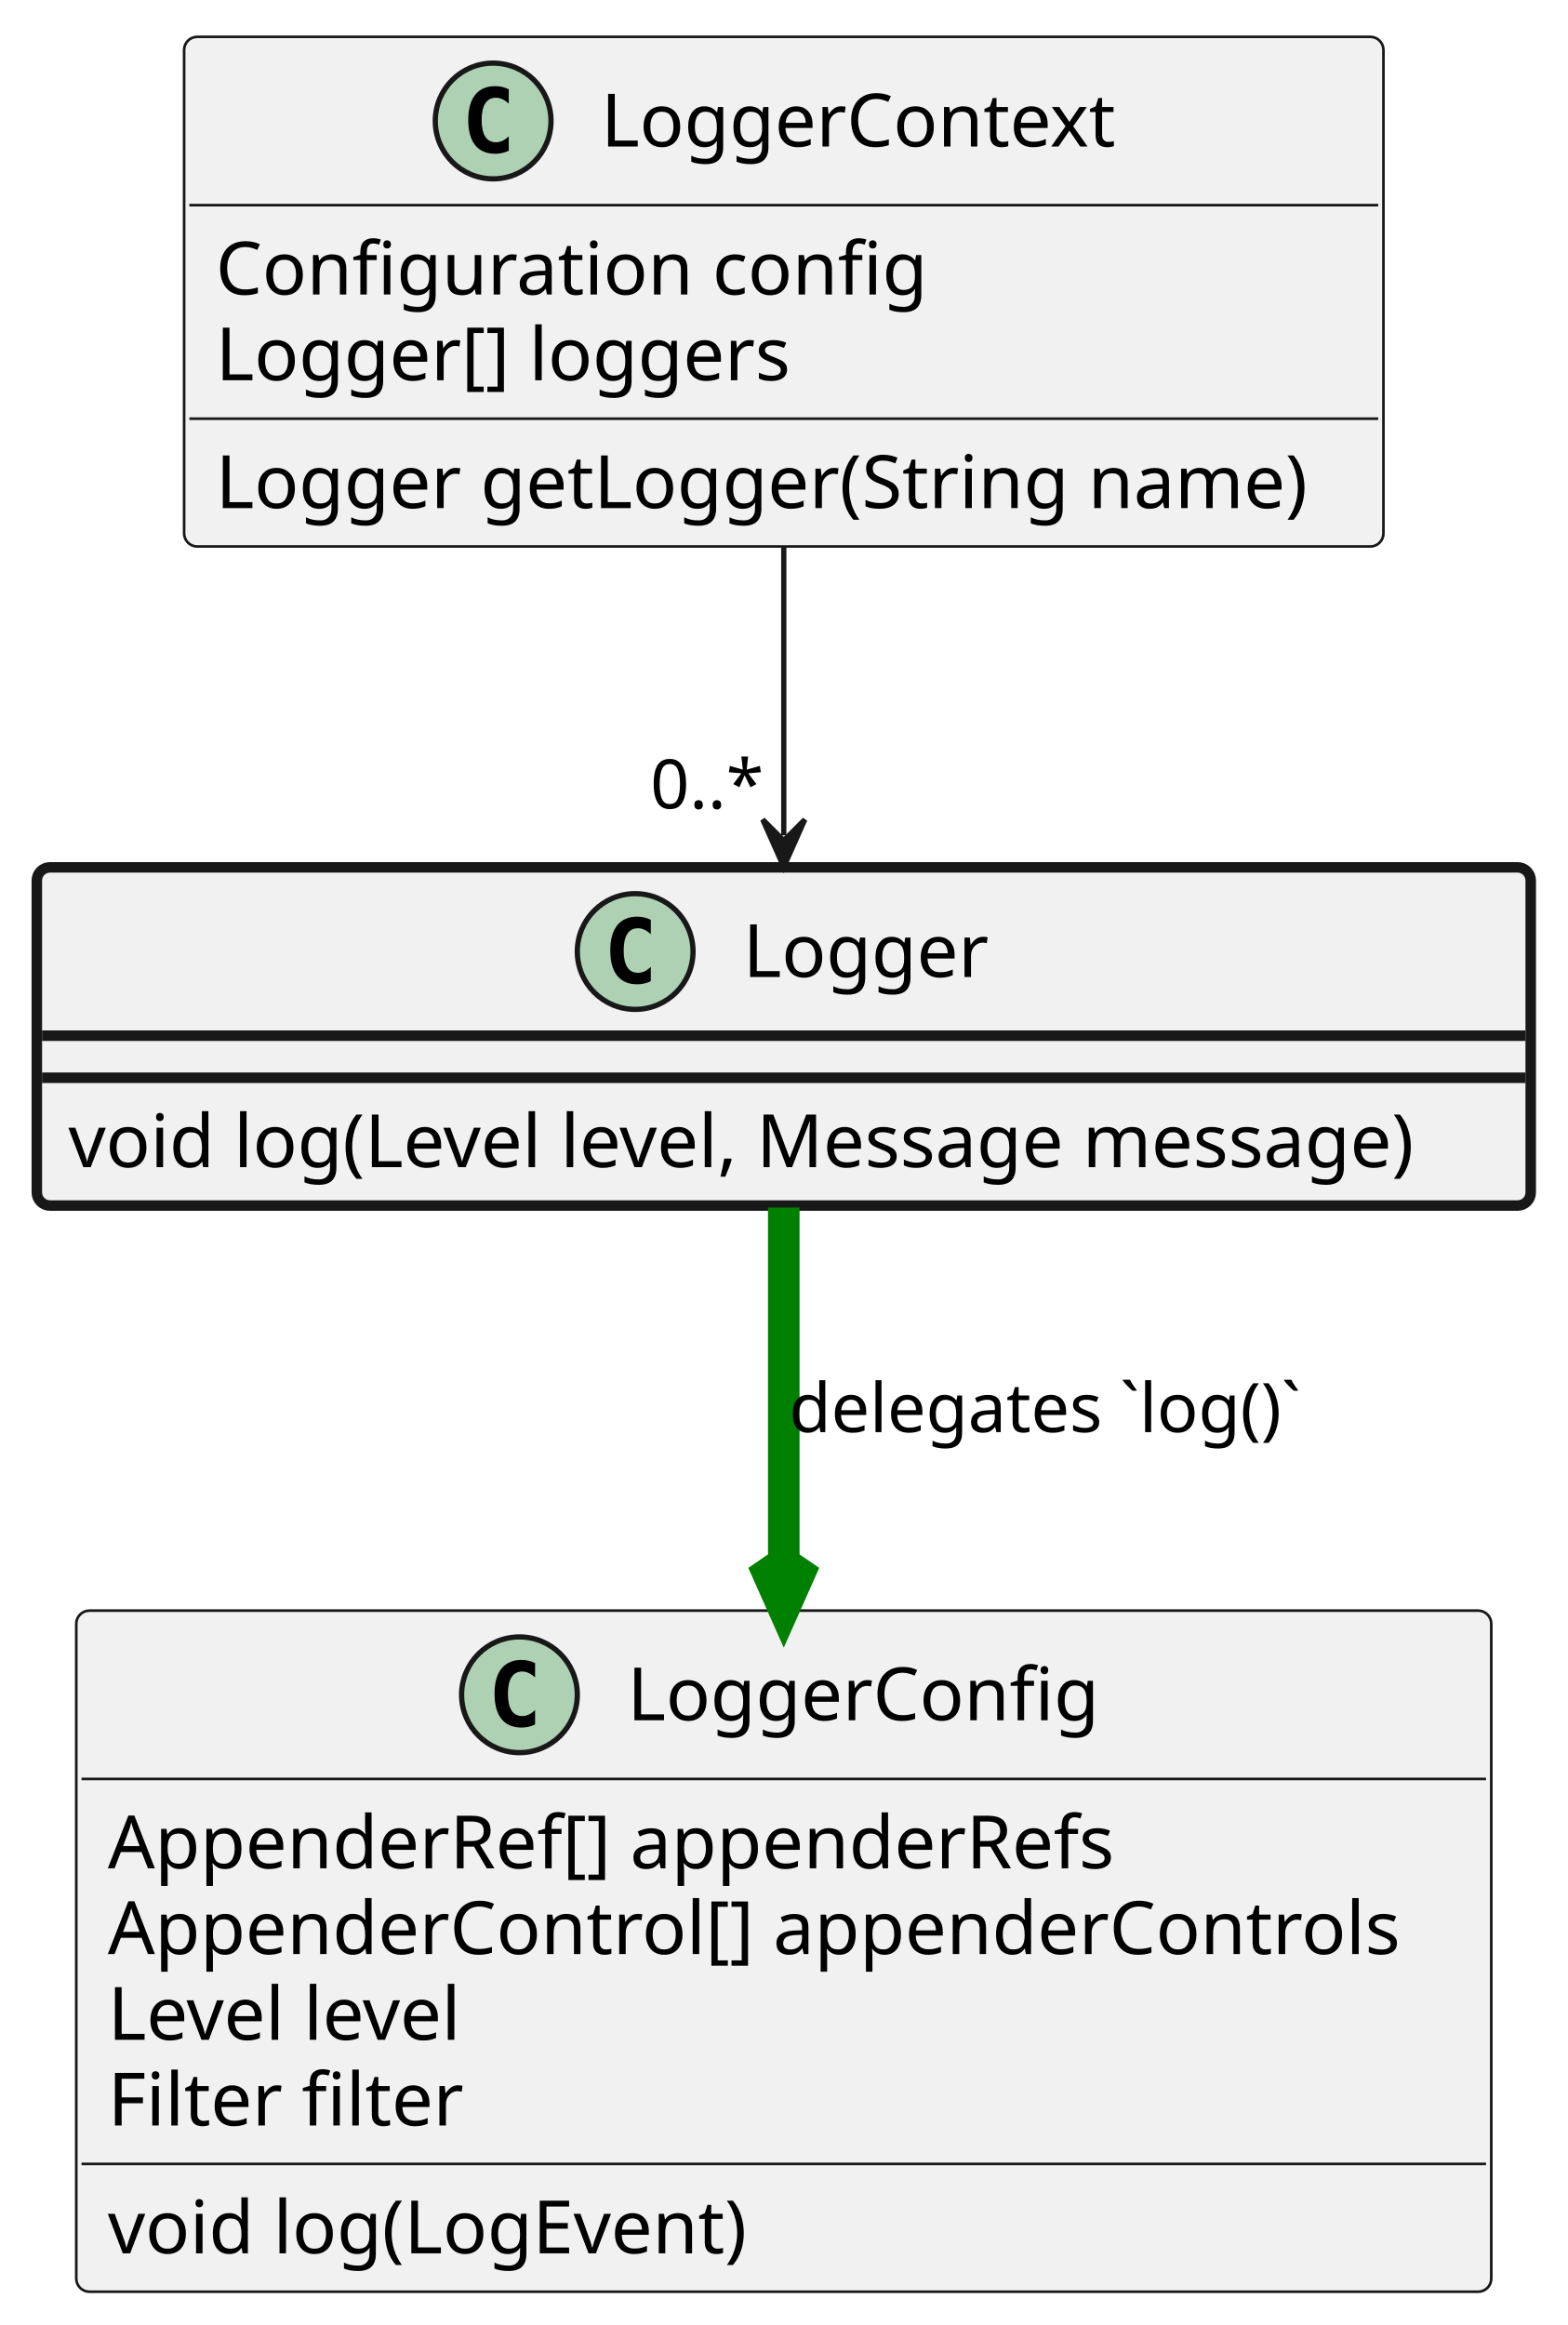
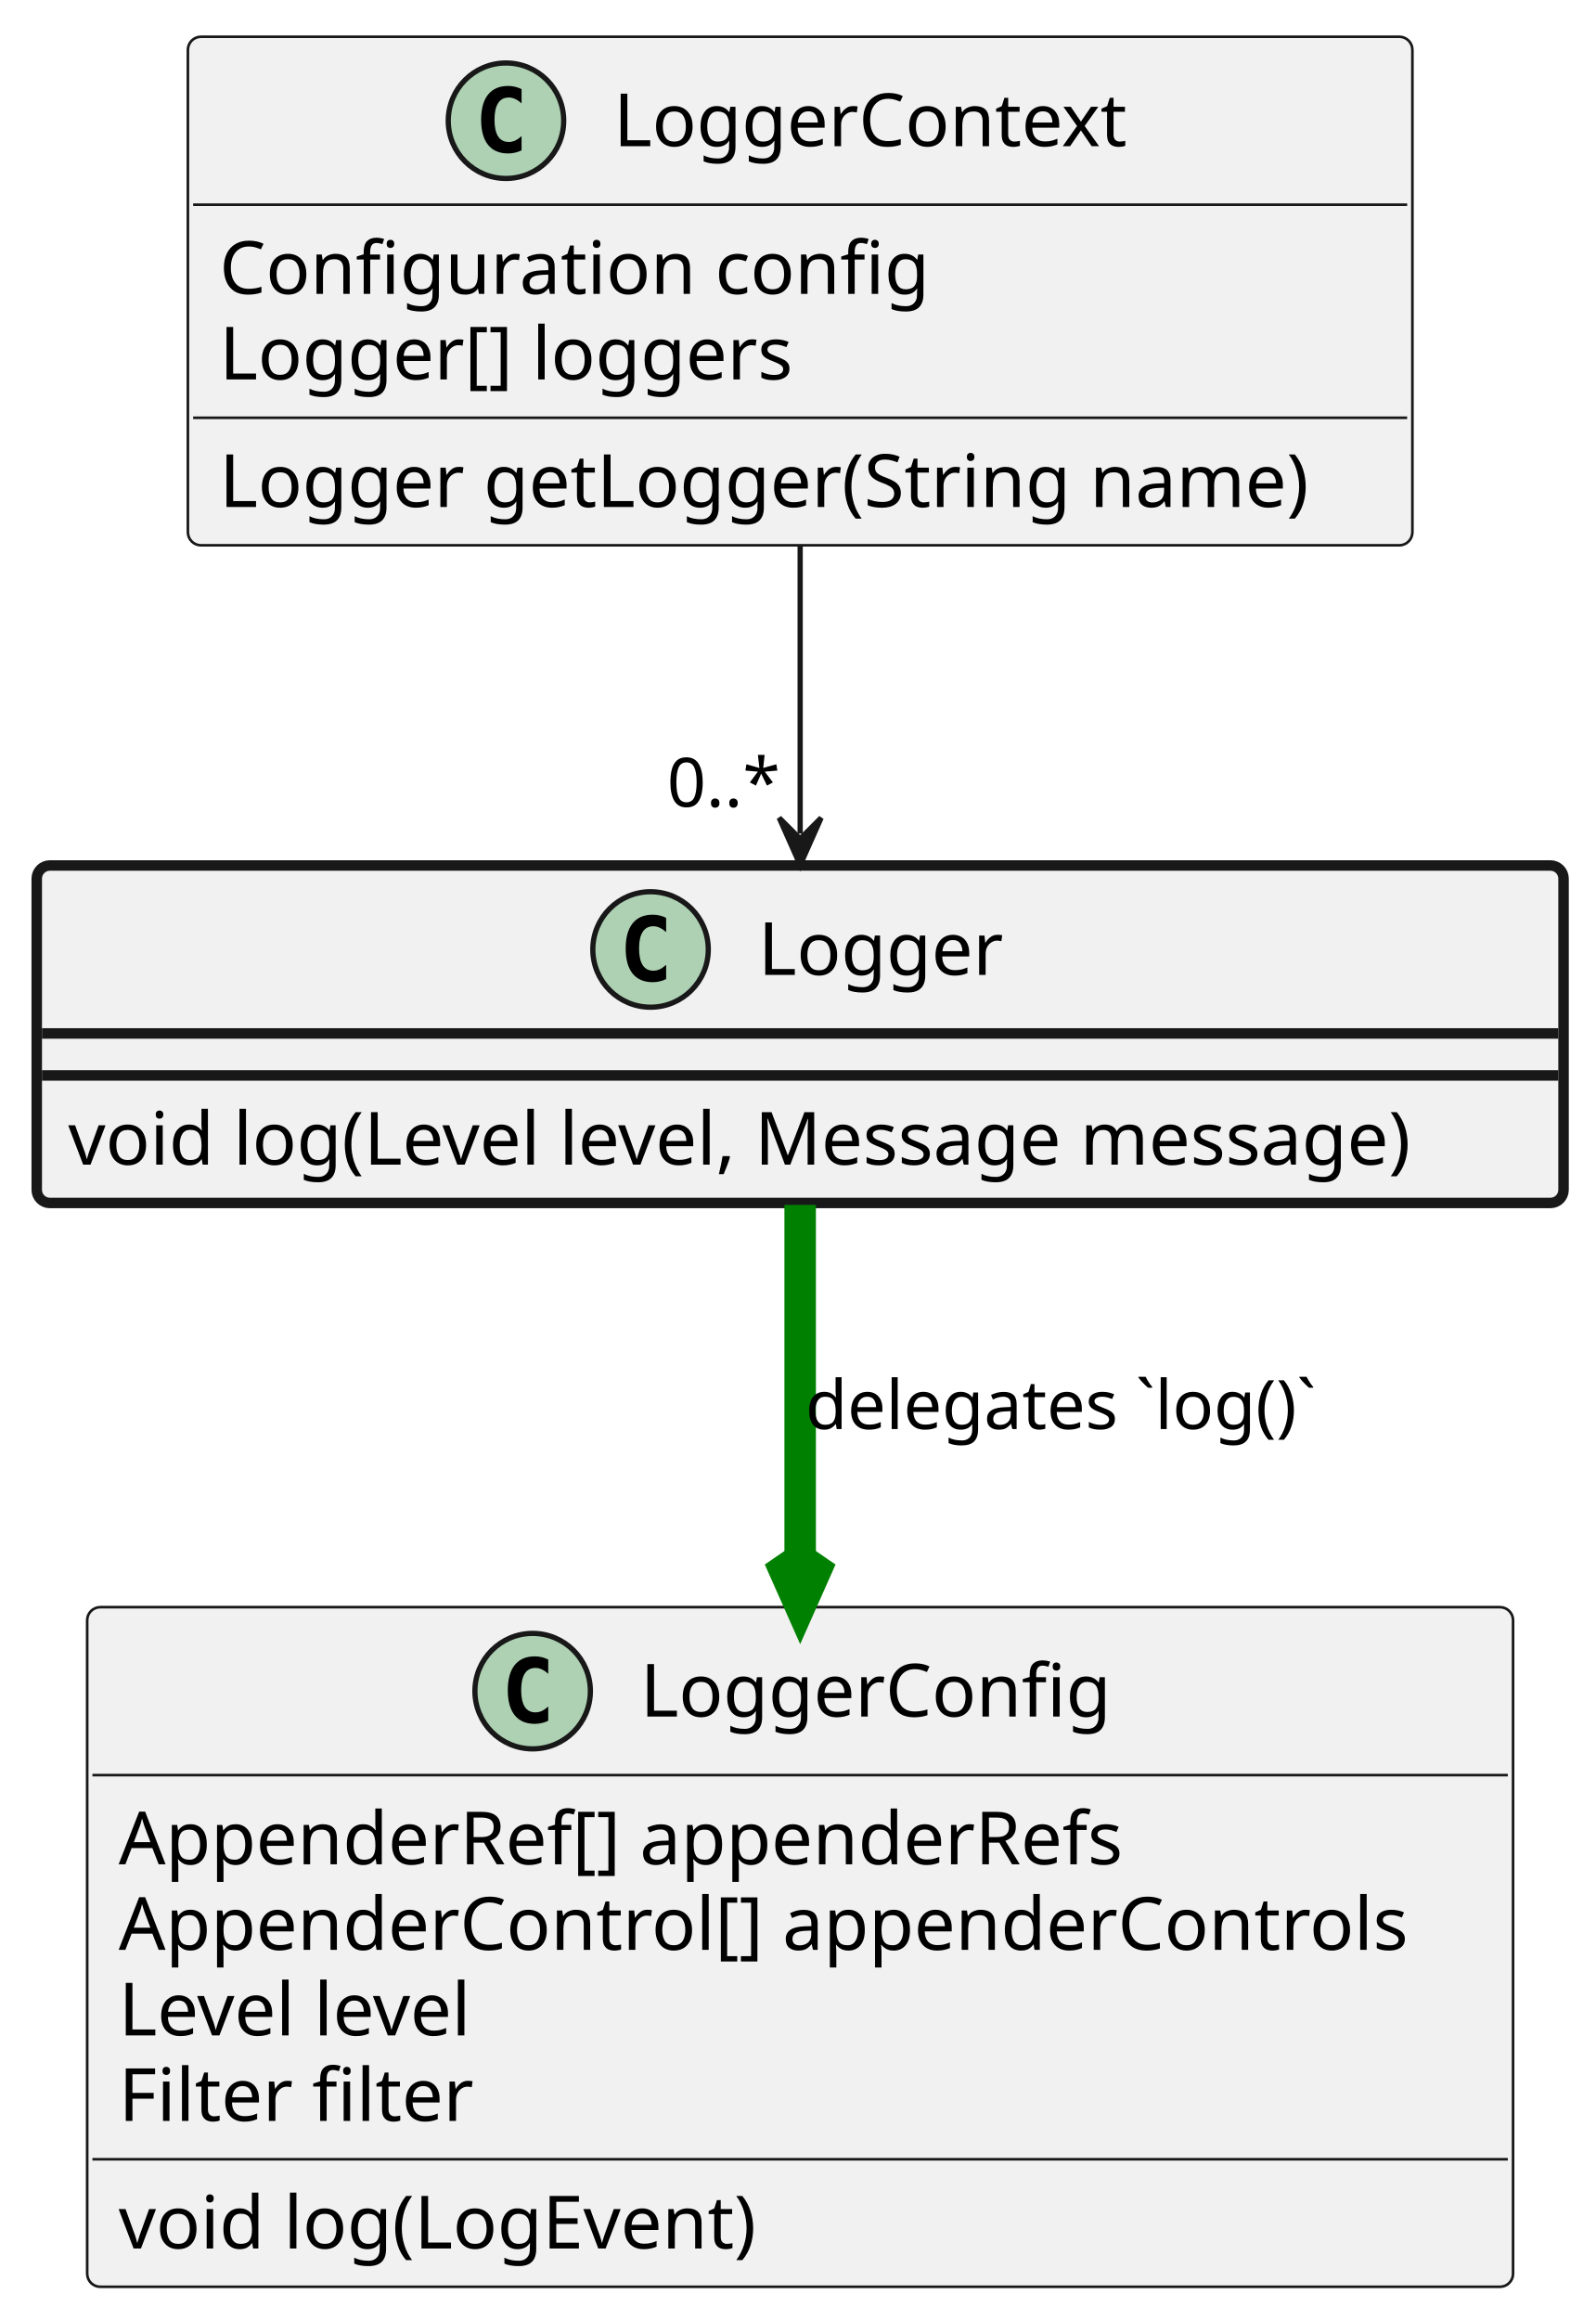
- <svg xmlns="http://www.w3.org/2000/svg" contentStyleType="text/css" height="442px" preserveAspectRatio="none" style="width:298px;height:442px;background:#FFFFFF;" version="1.1" viewBox="0 0 298 442" width="298px" zoomAndPan="magnify">
+ <svg xmlns="http://www.w3.org/2000/svg" contentStyleType="text/css" data-diagram-type="CLASS" height="442px" preserveAspectRatio="none" style="width:304px;height:442px;background:#FFFFFF;" version="1.1" viewBox="0 0 304 442" width="304px" zoomAndPan="magnify">
  <defs />
  <g>
-     <g id="elem_LoggerContext">
-       <rect codeLine="1" fill="#F1F1F1" height="96.891" id="LoggerContext" rx="2.5" ry="2.5" style="stroke:#181818;stroke-width:0.5;" width="228" x="35" y="7" />
-       <ellipse cx="93.75" cy="23" fill="#ADD1B2" rx="11" ry="11" style="stroke:#181818;stroke-width:1.0;" />
-       <path d="M96.719,28.641 Q96.141,28.938 95.5,29.078 Q94.859,29.234 94.156,29.234 Q91.656,29.234 90.328,27.594 Q89.016,25.938 89.016,22.812 Q89.016,19.688 90.328,18.031 Q91.656,16.375 94.156,16.375 Q94.859,16.375 95.5,16.531 Q96.156,16.688 96.719,16.984 L96.719,19.703 Q96.094,19.125 95.5,18.859 Q94.906,18.578 94.281,18.578 Q92.938,18.578 92.25,19.656 Q91.562,20.719 91.562,22.812 Q91.562,24.906 92.25,25.984 Q92.938,27.047 94.281,27.047 Q94.906,27.047 95.5,26.781 Q96.094,26.5 96.719,25.922 L96.719,28.641 Z " fill="#000000" />
-       <text fill="#000000" font-family="sans-serif" font-size="14" lengthAdjust="spacing" textLength="102" x="114.25" y="27.847">LoggerContext</text>
-       <line style="stroke:#181818;stroke-width:0.5;" x1="36" x2="262" y1="39" y2="39" />
-       <text fill="#000000" font-family="sans-serif" font-size="14" lengthAdjust="spacing" textLength="138" x="41" y="55.995">Configuration config</text>
-       <text fill="#000000" font-family="sans-serif" font-size="14" lengthAdjust="spacing" textLength="114" x="41" y="72.292">Logger[] loggers</text>
-       <line style="stroke:#181818;stroke-width:0.5;" x1="36" x2="262" y1="79.594" y2="79.594" />
-       <text fill="#000000" font-family="sans-serif" font-size="14" lengthAdjust="spacing" textLength="216" x="41" y="96.589">Logger getLogger(String name)</text>
+     <g class="entity" data-entity="LoggerContext" data-source-line="1" data-uid="ent0002" id="entity_LoggerContext">
+       <rect fill="#F1F1F1" height="96.891" rx="2.5" ry="2.5" style="stroke:#181818;stroke-width:0.5;" width="233.314" x="35.8" y="7" />
+       <ellipse cx="96.407" cy="23" fill="#ADD1B2" rx="11" ry="11" style="stroke:#181818;stroke-width:1;" />
+       <path d="M99.376,28.641 Q98.798,28.938 98.157,29.078 Q97.517,29.234 96.814,29.234 Q94.314,29.234 92.986,27.594 Q91.673,25.938 91.673,22.812 Q91.673,19.688 92.986,18.031 Q94.314,16.375 96.814,16.375 Q97.517,16.375 98.157,16.531 Q98.814,16.688 99.376,16.984 L99.376,19.703 Q98.751,19.125 98.157,18.859 Q97.564,18.578 96.939,18.578 Q95.595,18.578 94.907,19.656 Q94.22,20.719 94.22,22.812 Q94.22,24.906 94.907,25.984 Q95.595,27.047 96.939,27.047 Q97.564,27.047 98.157,26.781 Q98.751,26.5 99.376,25.922 L99.376,28.641 Z " fill="#000000" />
+       <text fill="#000000" font-family="sans-serif" font-size="14" lengthAdjust="spacing" textLength="103.599" x="116.907" y="27.847">LoggerContext</text>
+       <line style="stroke:#181818;stroke-width:0.5;" x1="36.8" x2="268.113" y1="39" y2="39" />
+       <text fill="#000000" font-family="sans-serif" font-size="14" lengthAdjust="spacing" textLength="142.235" x="41.8" y="55.995">Configuration config</text>
+       <text fill="#000000" font-family="sans-serif" font-size="14" lengthAdjust="spacing" textLength="115.773" x="41.8" y="72.292">Logger[] loggers</text>
+       <line style="stroke:#181818;stroke-width:0.5;" x1="36.8" x2="268.113" y1="79.594" y2="79.594" />
+       <text fill="#000000" font-family="sans-serif" font-size="14" lengthAdjust="spacing" textLength="221.314" x="41.8" y="96.589">Logger getLogger(String name)</text>
    </g>
-     <g id="elem_Logger">
-       <rect codeLine="17" fill="#F1F1F1" height="64.297" id="Logger" rx="2.5" ry="2.5" style="stroke:#181818;stroke-width:2.0;" width="284" x="7" y="164.89" />
-       <ellipse cx="120.75" cy="180.89" fill="#ADD1B2" rx="11" ry="11" style="stroke:#181818;stroke-width:1.0;" />
-       <path d="M123.719,186.531 Q123.141,186.827 122.5,186.968 Q121.859,187.124 121.156,187.124 Q118.656,187.124 117.328,185.484 Q116.016,183.827 116.016,180.702 Q116.016,177.577 117.328,175.921 Q118.656,174.265 121.156,174.265 Q121.859,174.265 122.5,174.421 Q123.156,174.577 123.719,174.874 L123.719,177.593 Q123.094,177.015 122.5,176.749 Q121.906,176.468 121.281,176.468 Q119.938,176.468 119.25,177.546 Q118.562,178.609 118.562,180.702 Q118.562,182.796 119.25,183.874 Q119.938,184.937 121.281,184.937 Q121.906,184.937 122.5,184.671 Q123.094,184.39 123.719,183.812 L123.719,186.531 Z " fill="#000000" />
-       <text fill="#000000" font-family="sans-serif" font-size="14" lengthAdjust="spacing" textLength="48" x="141.25" y="185.737">Logger</text>
-       <line style="stroke:#181818;stroke-width:2.0;" x1="8" x2="290" y1="196.89" y2="196.89" />
-       <line style="stroke:#181818;stroke-width:2.0;" x1="8" x2="290" y1="204.89" y2="204.89" />
-       <text fill="#000000" font-family="sans-serif" font-size="14" lengthAdjust="spacing" textLength="272" x="13" y="221.885">void log(Level level, Message message)</text>
+     <g class="entity" data-entity="Logger" data-source-line="7" data-uid="ent0003" id="entity_Logger">
+       <rect fill="#F1F1F1" height="64.297" rx="2.5" ry="2.5" style="stroke:#181818;stroke-width:2;" width="290.913" x="7" y="164.89" />
+       <ellipse cx="123.953" cy="180.89" fill="#ADD1B2" rx="11" ry="11" style="stroke:#181818;stroke-width:1;" />
+       <path d="M126.921,186.531 Q126.343,186.827 125.703,186.968 Q125.062,187.124 124.359,187.124 Q121.859,187.124 120.531,185.484 Q119.218,183.827 119.218,180.702 Q119.218,177.577 120.531,175.921 Q121.859,174.265 124.359,174.265 Q125.062,174.265 125.703,174.421 Q126.359,174.577 126.921,174.874 L126.921,177.593 Q126.296,177.015 125.703,176.749 Q125.109,176.468 124.484,176.468 Q123.14,176.468 122.453,177.546 Q121.765,178.609 121.765,180.702 Q121.765,182.796 122.453,183.874 Q123.14,184.937 124.484,184.937 Q125.109,184.937 125.703,184.671 Q126.296,184.39 126.921,183.812 L126.921,186.531 Z " fill="#000000" />
+       <text fill="#000000" font-family="sans-serif" font-size="14" lengthAdjust="spacing" textLength="48.508" x="144.453" y="185.737">Logger</text>
+       <line style="stroke:#181818;stroke-width:2;" x1="8" x2="296.913" y1="196.89" y2="196.89" />
+       <line style="stroke:#181818;stroke-width:2;" x1="8" x2="296.913" y1="204.89" y2="204.89" />
+       <text fill="#000000" font-family="sans-serif" font-size="14" lengthAdjust="spacing" textLength="278.913" x="13" y="221.885">void log(Level level, Message message)</text>
    </g>
-     <g id="elem_LoggerConfig">
-       <rect codeLine="9" fill="#F1F1F1" height="129.484" id="LoggerConfig" rx="2.5" ry="2.5" style="stroke:#181818;stroke-width:0.5;" width="269" x="14.5" y="306.19" />
-       <ellipse cx="98.75" cy="322.19" fill="#ADD1B2" rx="11" ry="11" style="stroke:#181818;stroke-width:1.0;" />
-       <path d="M101.719,327.831 Q101.141,328.127 100.5,328.268 Q99.859,328.424 99.156,328.424 Q96.656,328.424 95.328,326.784 Q94.016,325.127 94.016,322.002 Q94.016,318.877 95.328,317.221 Q96.656,315.565 99.156,315.565 Q99.859,315.565 100.5,315.721 Q101.156,315.877 101.719,316.174 L101.719,318.893 Q101.094,318.315 100.5,318.049 Q99.906,317.768 99.281,317.768 Q97.938,317.768 97.25,318.846 Q96.562,319.909 96.562,322.002 Q96.562,324.096 97.25,325.174 Q97.938,326.237 99.281,326.237 Q99.906,326.237 100.5,325.971 Q101.094,325.69 101.719,325.112 L101.719,327.831 Z " fill="#000000" />
-       <text fill="#000000" font-family="sans-serif" font-size="14" lengthAdjust="spacing" textLength="92" x="119.25" y="327.037">LoggerConfig</text>
-       <line style="stroke:#181818;stroke-width:0.5;" x1="15.5" x2="282.5" y1="338.19" y2="338.19" />
-       <text fill="#000000" font-family="sans-serif" font-size="14" lengthAdjust="spacing" textLength="203" x="20.5" y="355.185">AppenderRef[] appenderRefs</text>
-       <text fill="#000000" font-family="sans-serif" font-size="14" lengthAdjust="spacing" textLength="257" x="20.5" y="371.482">AppenderControl[] appenderControls</text>
-       <text fill="#000000" font-family="sans-serif" font-size="14" lengthAdjust="spacing" textLength="70" x="20.5" y="387.779">Level level</text>
-       <text fill="#000000" font-family="sans-serif" font-size="14" lengthAdjust="spacing" textLength="66" x="20.5" y="404.076">Filter filter</text>
-       <line style="stroke:#181818;stroke-width:0.5;" x1="15.5" x2="282.5" y1="411.377" y2="411.377" />
-       <text fill="#000000" font-family="sans-serif" font-size="14" lengthAdjust="spacing" textLength="127" x="20.5" y="428.373">void log(LogEvent)</text>
+     <g class="entity" data-entity="LoggerConfig" data-source-line="9" data-uid="ent0005" id="entity_LoggerConfig">
+       <rect fill="#F1F1F1" height="129.484" rx="2.5" ry="2.5" style="stroke:#181818;stroke-width:0.5;" width="271.684" x="16.61" y="306.19" />
+       <ellipse cx="101.488" cy="322.19" fill="#ADD1B2" rx="11" ry="11" style="stroke:#181818;stroke-width:1;" />
+       <path d="M104.457,327.831 Q103.879,328.127 103.238,328.268 Q102.598,328.424 101.895,328.424 Q99.395,328.424 98.067,326.784 Q96.754,325.127 96.754,322.002 Q96.754,318.877 98.067,317.221 Q99.395,315.565 101.895,315.565 Q102.598,315.565 103.238,315.721 Q103.895,315.877 104.457,316.174 L104.457,318.893 Q103.832,318.315 103.238,318.049 Q102.645,317.768 102.02,317.768 Q100.676,317.768 99.988,318.846 Q99.301,319.909 99.301,322.002 Q99.301,324.096 99.988,325.174 Q100.676,326.237 102.02,326.237 Q102.645,326.237 103.238,325.971 Q103.832,325.69 104.457,325.112 L104.457,327.831 Z " fill="#000000" />
+       <text fill="#000000" font-family="sans-serif" font-size="14" lengthAdjust="spacing" textLength="93.427" x="121.988" y="327.037">LoggerConfig</text>
+       <line style="stroke:#181818;stroke-width:0.5;" x1="17.61" x2="287.294" y1="338.19" y2="338.19" />
+       <text fill="#000000" font-family="sans-serif" font-size="14" lengthAdjust="spacing" textLength="204.394" x="22.61" y="355.185">AppenderRef[] appenderRefs</text>
+       <text fill="#000000" font-family="sans-serif" font-size="14" lengthAdjust="spacing" textLength="259.684" x="22.61" y="371.482">AppenderControl[] appenderControls</text>
+       <text fill="#000000" font-family="sans-serif" font-size="14" lengthAdjust="spacing" textLength="74.942" x="22.61" y="387.779">Level level</text>
+       <text fill="#000000" font-family="sans-serif" font-size="14" lengthAdjust="spacing" textLength="72.707" x="22.61" y="404.076">Filter filter</text>
+       <line style="stroke:#181818;stroke-width:0.5;" x1="17.61" x2="287.294" y1="411.377" y2="411.377" />
+       <text fill="#000000" font-family="sans-serif" font-size="14" lengthAdjust="spacing" textLength="131.701" x="22.61" y="428.373">void log(LogEvent)</text>
    </g>
-     <g id="link_LoggerContext_Logger">
-       <path codeLine="7" d="M149,104.09 C149,124.15 149,140.94 149,158.81 " fill="none" id="LoggerContext-to-Logger" style="stroke:#181818;stroke-width:1.0;" />
-       <polygon fill="#181818" points="149,164.81,153,155.81,149,159.81,145,155.81,149,164.81" style="stroke:#181818;stroke-width:1.0;" />
-       <text fill="#000000" font-family="sans-serif" font-size="13" lengthAdjust="spacing" textLength="23" x="123.628" y="153.697">0..*</text>
+     <g class="link" data-entity-1="LoggerContext" data-entity-2="Logger" data-source-line="7" data-uid="lnk4" id="link_LoggerContext_Logger">
+       <path codeLine="7" d="M152.46,104.09 C152.46,124.15 152.46,140.94 152.46,158.81" fill="none" id="LoggerContext-to-Logger" style="stroke:#181818;stroke-width:1;" />
+       <polygon fill="#181818" points="152.46,164.81,156.46,155.81,152.46,159.81,148.46,155.81,152.46,164.81" style="stroke:#181818;stroke-width:1;" />
+       <text fill="#000000" font-family="sans-serif" font-size="13" lengthAdjust="spacing" textLength="23.036" x="127.093" y="153.697">0..*</text>
    </g>
-     <g id="link_Logger_LoggerConfig">
-       <path codeLine="21" d="M149,229.56 C149,250.89 149,273.8 149,299.85 " fill="none" id="Logger-to-LoggerConfig" style="stroke:#008000;stroke-width:6.0;" />
-       <polygon fill="#008000" points="149,305.85,153,296.85,149,300.85,145,296.85,149,305.85" style="stroke:#008000;stroke-width:6.0;" />
-       <text fill="#000000" font-family="sans-serif" font-size="13" lengthAdjust="spacing" textLength="110" x="150" y="272.257">delegates `log()`</text>
+     <g class="link" data-entity-1="Logger" data-entity-2="LoggerConfig" data-source-line="21" data-uid="lnk6" id="link_Logger_LoggerConfig">
+       <path codeLine="21" d="M152.46,229.56 C152.46,250.89 152.46,273.8 152.46,299.85" fill="none" id="Logger-to-LoggerConfig" style="stroke:#008000;stroke-width:6;" />
+       <polygon fill="#008000" points="152.46,305.85,156.46,296.85,152.46,300.85,148.46,296.85,152.46,305.85" style="stroke:#008000;stroke-width:6;" />
+       <text fill="#000000" font-family="sans-serif" font-size="13" lengthAdjust="spacing" textLength="111.04" x="153.46" y="272.257">delegates `log()`</text>
    </g>
  </g>
</svg>
